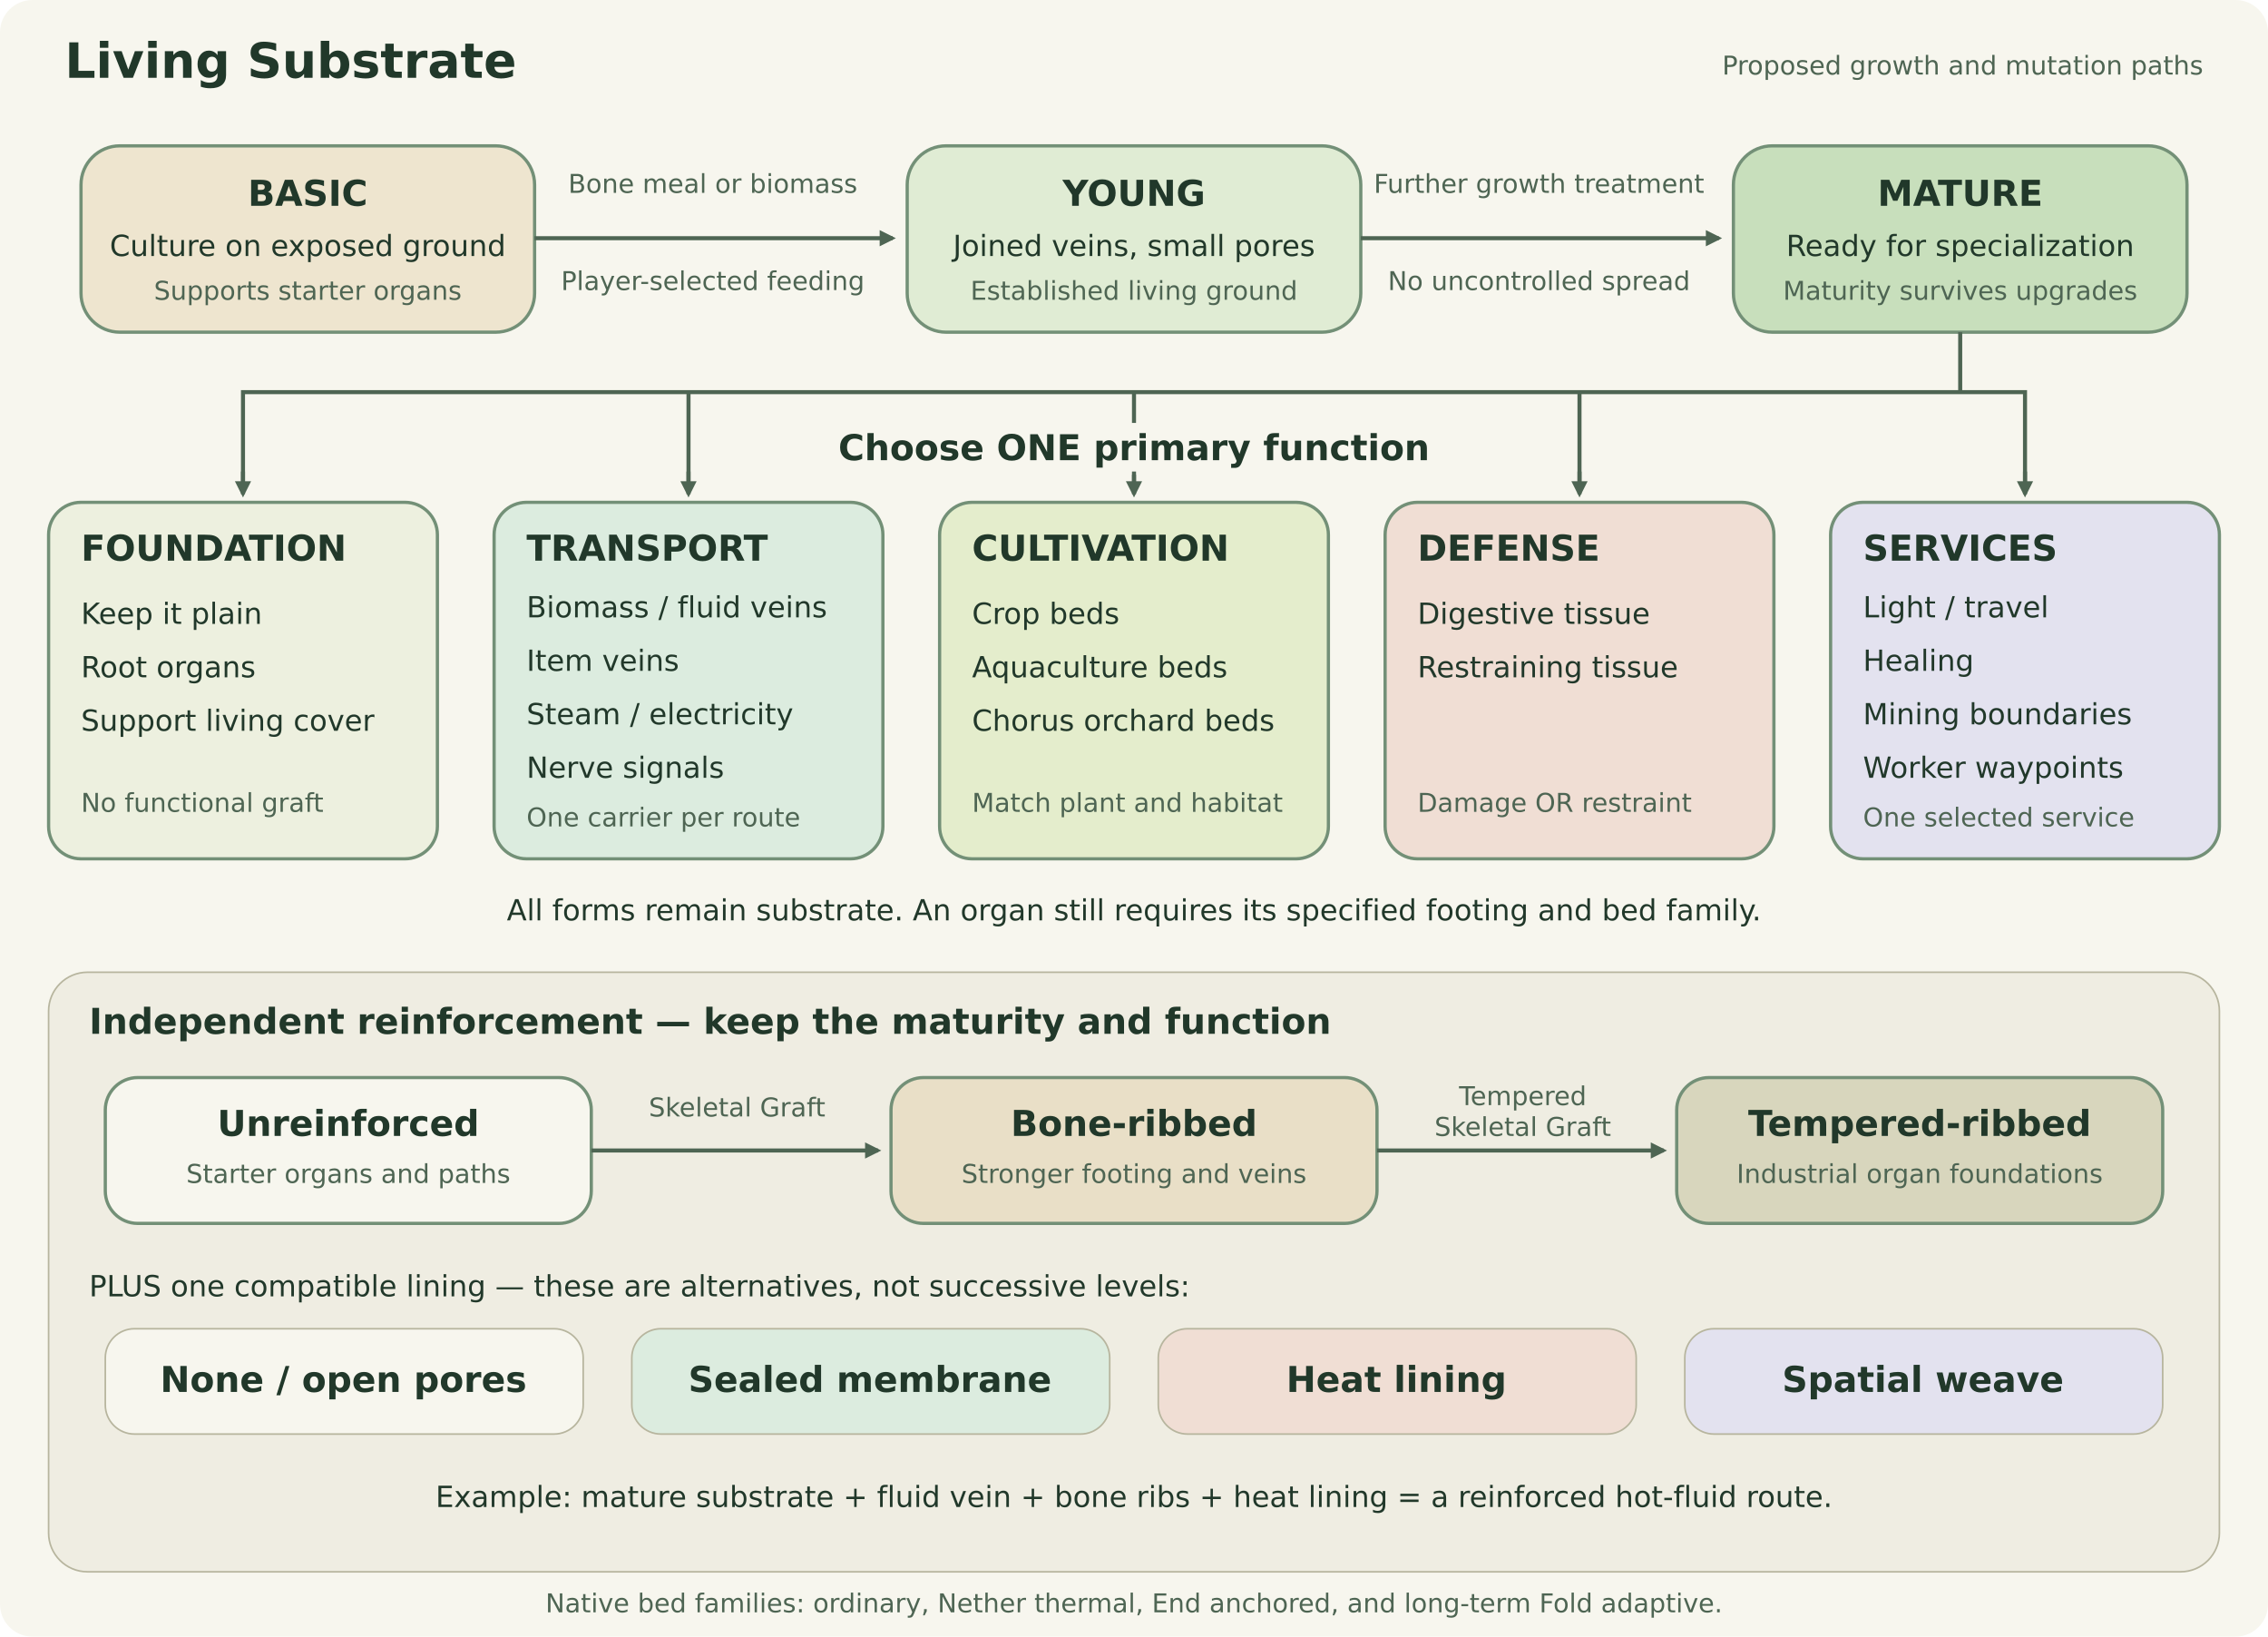
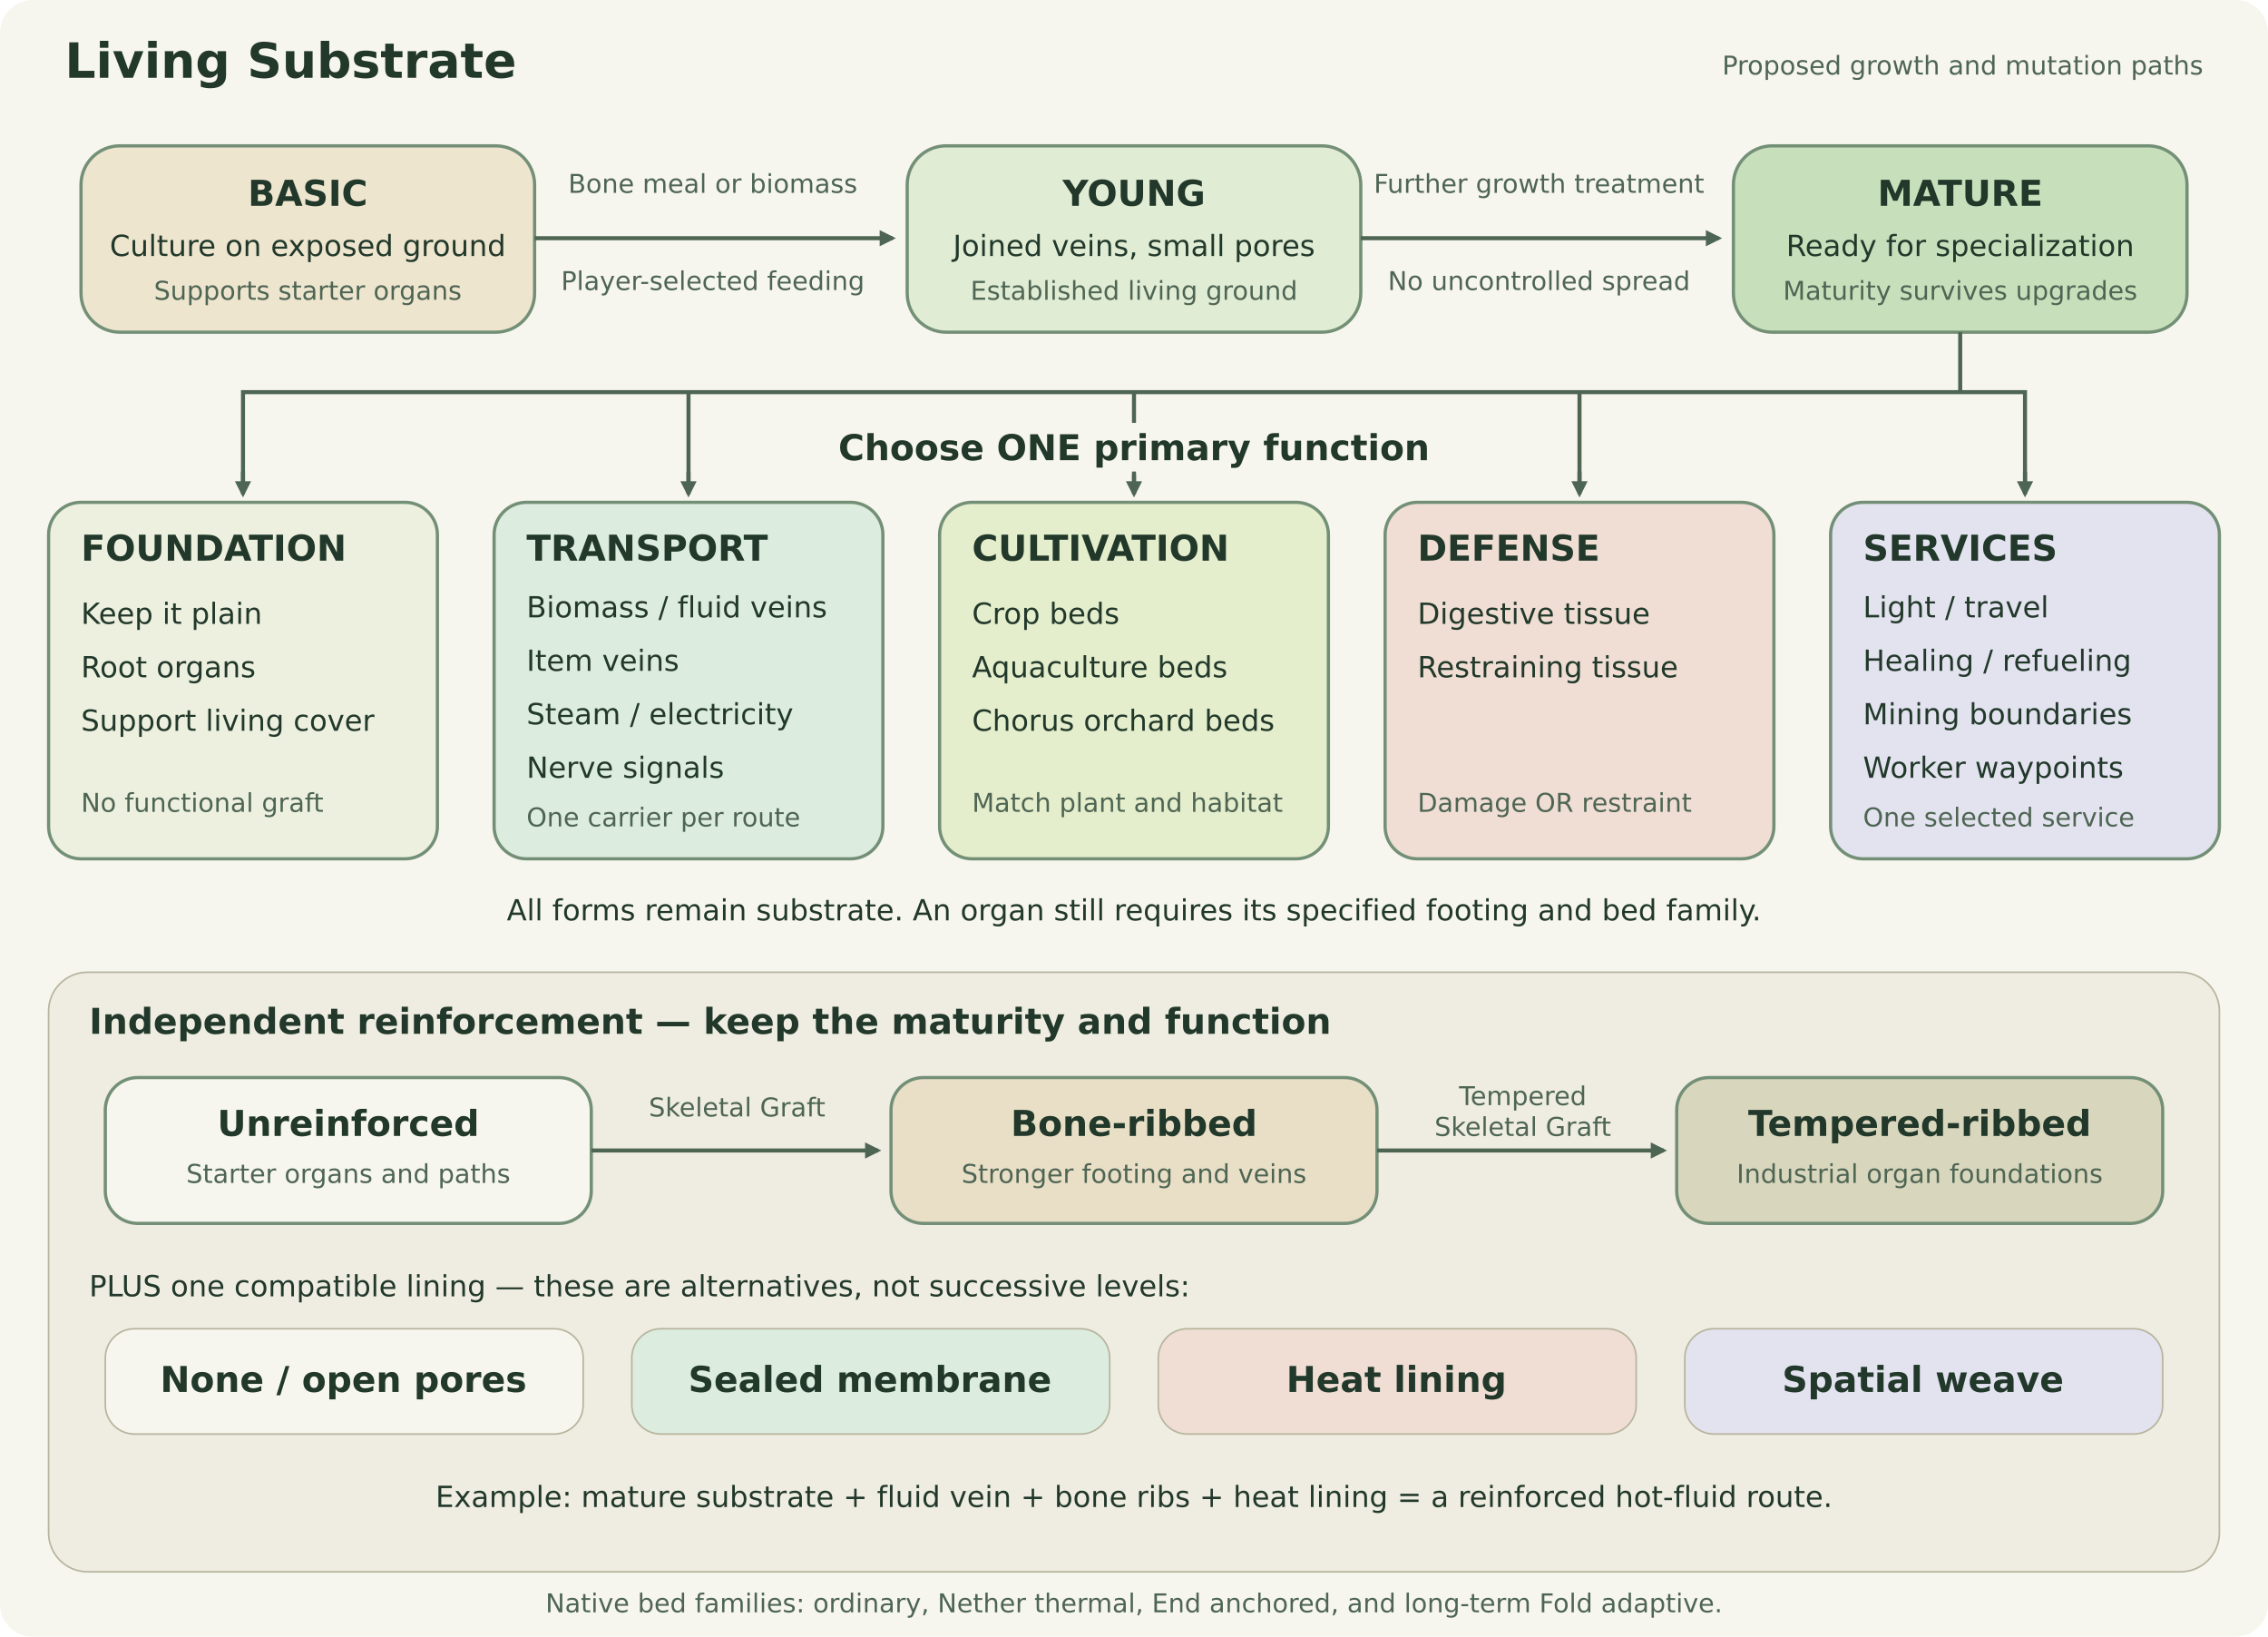
<svg xmlns="http://www.w3.org/2000/svg" width="1400" height="1010" viewBox="0 0 1400 1010" role="img" aria-labelledby="title desc">
  <defs>
    <marker id="arrow" markerWidth="10" markerHeight="10" refX="8" refY="5" orient="auto" markerUnits="userSpaceOnUse">
      <path d="M0 0L10 5L0 10Z" fill="#4e6553" />
    </marker>
    <style>
      text { font-family: DejaVu Sans, sans-serif; fill: #21382a; }
      .title { font-size: 30px; font-weight: 700; }
      .heading { font-size: 22px; font-weight: 700; }
      .body { font-size: 18px; }
      .small { font-size: 16px; fill: #4e6553; }
      .line { fill: none; stroke: #4e6553; stroke-width: 2.5; }
      .box { stroke: #739077; stroke-width: 2; }
    </style>
  </defs>
  <rect width="1400" height="1010" rx="20" fill="#f7f6ee" />
  <text x="40" y="48" class="title">Living Substrate</text>
  <text x="1360" y="46" text-anchor="end" class="small">Proposed growth and mutation paths</text>
  <rect x="50" y="90" width="280" height="115" rx="24" class="box" fill="#eee5cf" />
  <text x="190" y="127" text-anchor="middle" class="heading">BASIC</text>
  <text x="190" y="158" text-anchor="middle" class="body">Culture on exposed ground</text>
  <text x="190" y="185" text-anchor="middle" class="small">Supports starter organs</text>
  <path d="M330 147H551" class="line" marker-end="url(#arrow)" />
  <text x="440" y="119" text-anchor="middle" class="small">Bone meal or biomass</text>
  <text x="440" y="179" text-anchor="middle" class="small">Player-selected feeding</text>
  <rect x="560" y="90" width="280" height="115" rx="24" class="box" fill="#e0ecd4" />
  <text x="700" y="127" text-anchor="middle" class="heading">YOUNG</text>
  <text x="700" y="158" text-anchor="middle" class="body">Joined veins, small pores</text>
  <text x="700" y="185" text-anchor="middle" class="small">Established living ground</text>
  <path d="M840 147H1061" class="line" marker-end="url(#arrow)" />
  <text x="950" y="119" text-anchor="middle" class="small">Further growth treatment</text>
  <text x="950" y="179" text-anchor="middle" class="small">No uncontrolled spread</text>
  <rect x="1070" y="90" width="280" height="115" rx="24" class="box" fill="#c8dfbc" />
  <text x="1210" y="127" text-anchor="middle" class="heading">MATURE</text>
  <text x="1210" y="158" text-anchor="middle" class="body">Ready for specialization</text>
  <text x="1210" y="185" text-anchor="middle" class="small">Maturity survives upgrades</text>
  <path d="M1210 205V242H150V300M150 242H1250V300M425 242V300M700 242V300M975 242V300" class="line" />
  <rect x="480" y="261" width="440" height="32" rx="12" fill="#f7f6ee" />
  <text x="700" y="284" text-anchor="middle" class="heading">Choose ONE primary function</text>
  <path d="M150 291V305" class="line" marker-end="url(#arrow)" />
  <path d="M425 291V305" class="line" marker-end="url(#arrow)" />
  <path d="M700 291V305" class="line" marker-end="url(#arrow)" />
  <path d="M975 291V305" class="line" marker-end="url(#arrow)" />
  <path d="M1250 291V305" class="line" marker-end="url(#arrow)" />
  <rect x="30" y="310" width="240" height="220" rx="20" class="box" fill="#edf0df" />
  <text x="50" y="346" class="heading">FOUNDATION</text>
  <text x="50" y="385" class="body">Keep it plain</text>
  <text x="50" y="418" class="body">Root organs</text>
  <text x="50" y="451" class="body">Support living cover</text>
  <text x="50" y="501" class="small">No functional graft</text>
  <rect x="305" y="310" width="240" height="220" rx="20" class="box" fill="#dcecdf" />
  <text x="325" y="346" class="heading">TRANSPORT</text>
  <text x="325" y="381" class="body">Biomass / fluid veins</text>
  <text x="325" y="414" class="body">Item veins</text>
  <text x="325" y="447" class="body">Steam / electricity</text>
  <text x="325" y="480" class="body">Nerve signals</text>
  <text x="325" y="510" class="small">One carrier per route</text>
  <rect x="580" y="310" width="240" height="220" rx="20" class="box" fill="#e4edcc" />
  <text x="600" y="346" class="heading">CULTIVATION</text>
  <text x="600" y="385" class="body">Crop beds</text>
  <text x="600" y="418" class="body">Aquaculture beds</text>
  <text x="600" y="451" class="body">Chorus orchard beds</text>
  <text x="600" y="501" class="small">Match plant and habitat</text>
  <rect x="855" y="310" width="240" height="220" rx="20" class="box" fill="#f0ded4" />
  <text x="875" y="346" class="heading">DEFENSE</text>
  <text x="875" y="385" class="body">Digestive tissue</text>
  <text x="875" y="418" class="body">Restraining tissue</text>
  <text x="875" y="501" class="small">Damage OR restraint</text>
  <rect x="1130" y="310" width="240" height="220" rx="20" class="box" fill="#e3e2ef" />
  <text x="1150" y="346" class="heading">SERVICES</text>
  <text x="1150" y="381" class="body">Light / travel</text>
-   <text x="1150" y="414" class="body">Healing</text>
+   <text x="1150" y="414" class="body">Healing / refueling</text>
  <text x="1150" y="447" class="body">Mining boundaries</text>
  <text x="1150" y="480" class="body">Worker waypoints</text>
  <text x="1150" y="510" class="small">One selected service</text>
  <text x="700" y="568" text-anchor="middle" class="body">All forms remain substrate. An organ still requires its specified footing and bed family.</text>
  <rect x="30" y="600" width="1340" height="370" rx="24" fill="#efede2" stroke="#b7b59e" />
  <text x="55" y="638" class="heading">Independent reinforcement — keep the maturity and function</text>
  <rect x="65" y="665" width="300" height="90" rx="20" class="box" fill="#f7f6ee" />
  <text x="215" y="701" text-anchor="middle" class="heading">Unreinforced</text>
  <text x="215" y="730" text-anchor="middle" class="small">Starter organs and paths</text>
  <path d="M365 710H542" class="line" marker-end="url(#arrow)" />
  <text x="455" y="689" text-anchor="middle" class="small">Skeletal Graft</text>
  <rect x="550" y="665" width="300" height="90" rx="20" class="box" fill="#e9dfc7" />
  <text x="700" y="701" text-anchor="middle" class="heading">Bone-ribbed</text>
  <text x="700" y="730" text-anchor="middle" class="small">Stronger footing and veins</text>
  <path d="M850 710H1027" class="line" marker-end="url(#arrow)" />
  <text x="940" y="682" text-anchor="middle" class="small">Tempered</text>
  <text x="940" y="701" text-anchor="middle" class="small">Skeletal Graft</text>
  <rect x="1035" y="665" width="300" height="90" rx="20" class="box" fill="#d8d6bd" />
  <text x="1185" y="701" text-anchor="middle" class="heading">Tempered-ribbed</text>
  <text x="1185" y="730" text-anchor="middle" class="small">Industrial organ foundations</text>
  <text x="55" y="800" class="body">PLUS one compatible lining — these are alternatives, not successive levels:</text>
  <rect x="65" y="820" width="295" height="65" rx="18" fill="#f7f6ee" stroke="#b7b59e" />
  <text x="212" y="859" text-anchor="middle" class="heading">None / open pores</text>
  <rect x="390" y="820" width="295" height="65" rx="18" fill="#dcecdf" stroke="#b7b59e" />
  <text x="537" y="859" text-anchor="middle" class="heading">Sealed membrane</text>
  <rect x="715" y="820" width="295" height="65" rx="18" fill="#f0ded4" stroke="#b7b59e" />
  <text x="862" y="859" text-anchor="middle" class="heading">Heat lining</text>
  <rect x="1040" y="820" width="295" height="65" rx="18" fill="#e3e2ef" stroke="#b7b59e" />
  <text x="1187" y="859" text-anchor="middle" class="heading">Spatial weave</text>
  <text x="700" y="930" text-anchor="middle" class="body">Example: mature substrate + fluid vein + bone ribs + heat lining = a reinforced hot-fluid route.</text>
  <text x="700" y="995" text-anchor="middle" class="small">Native bed families: ordinary, Nether thermal, End anchored, and long-term Fold adaptive.</text>
</svg>
